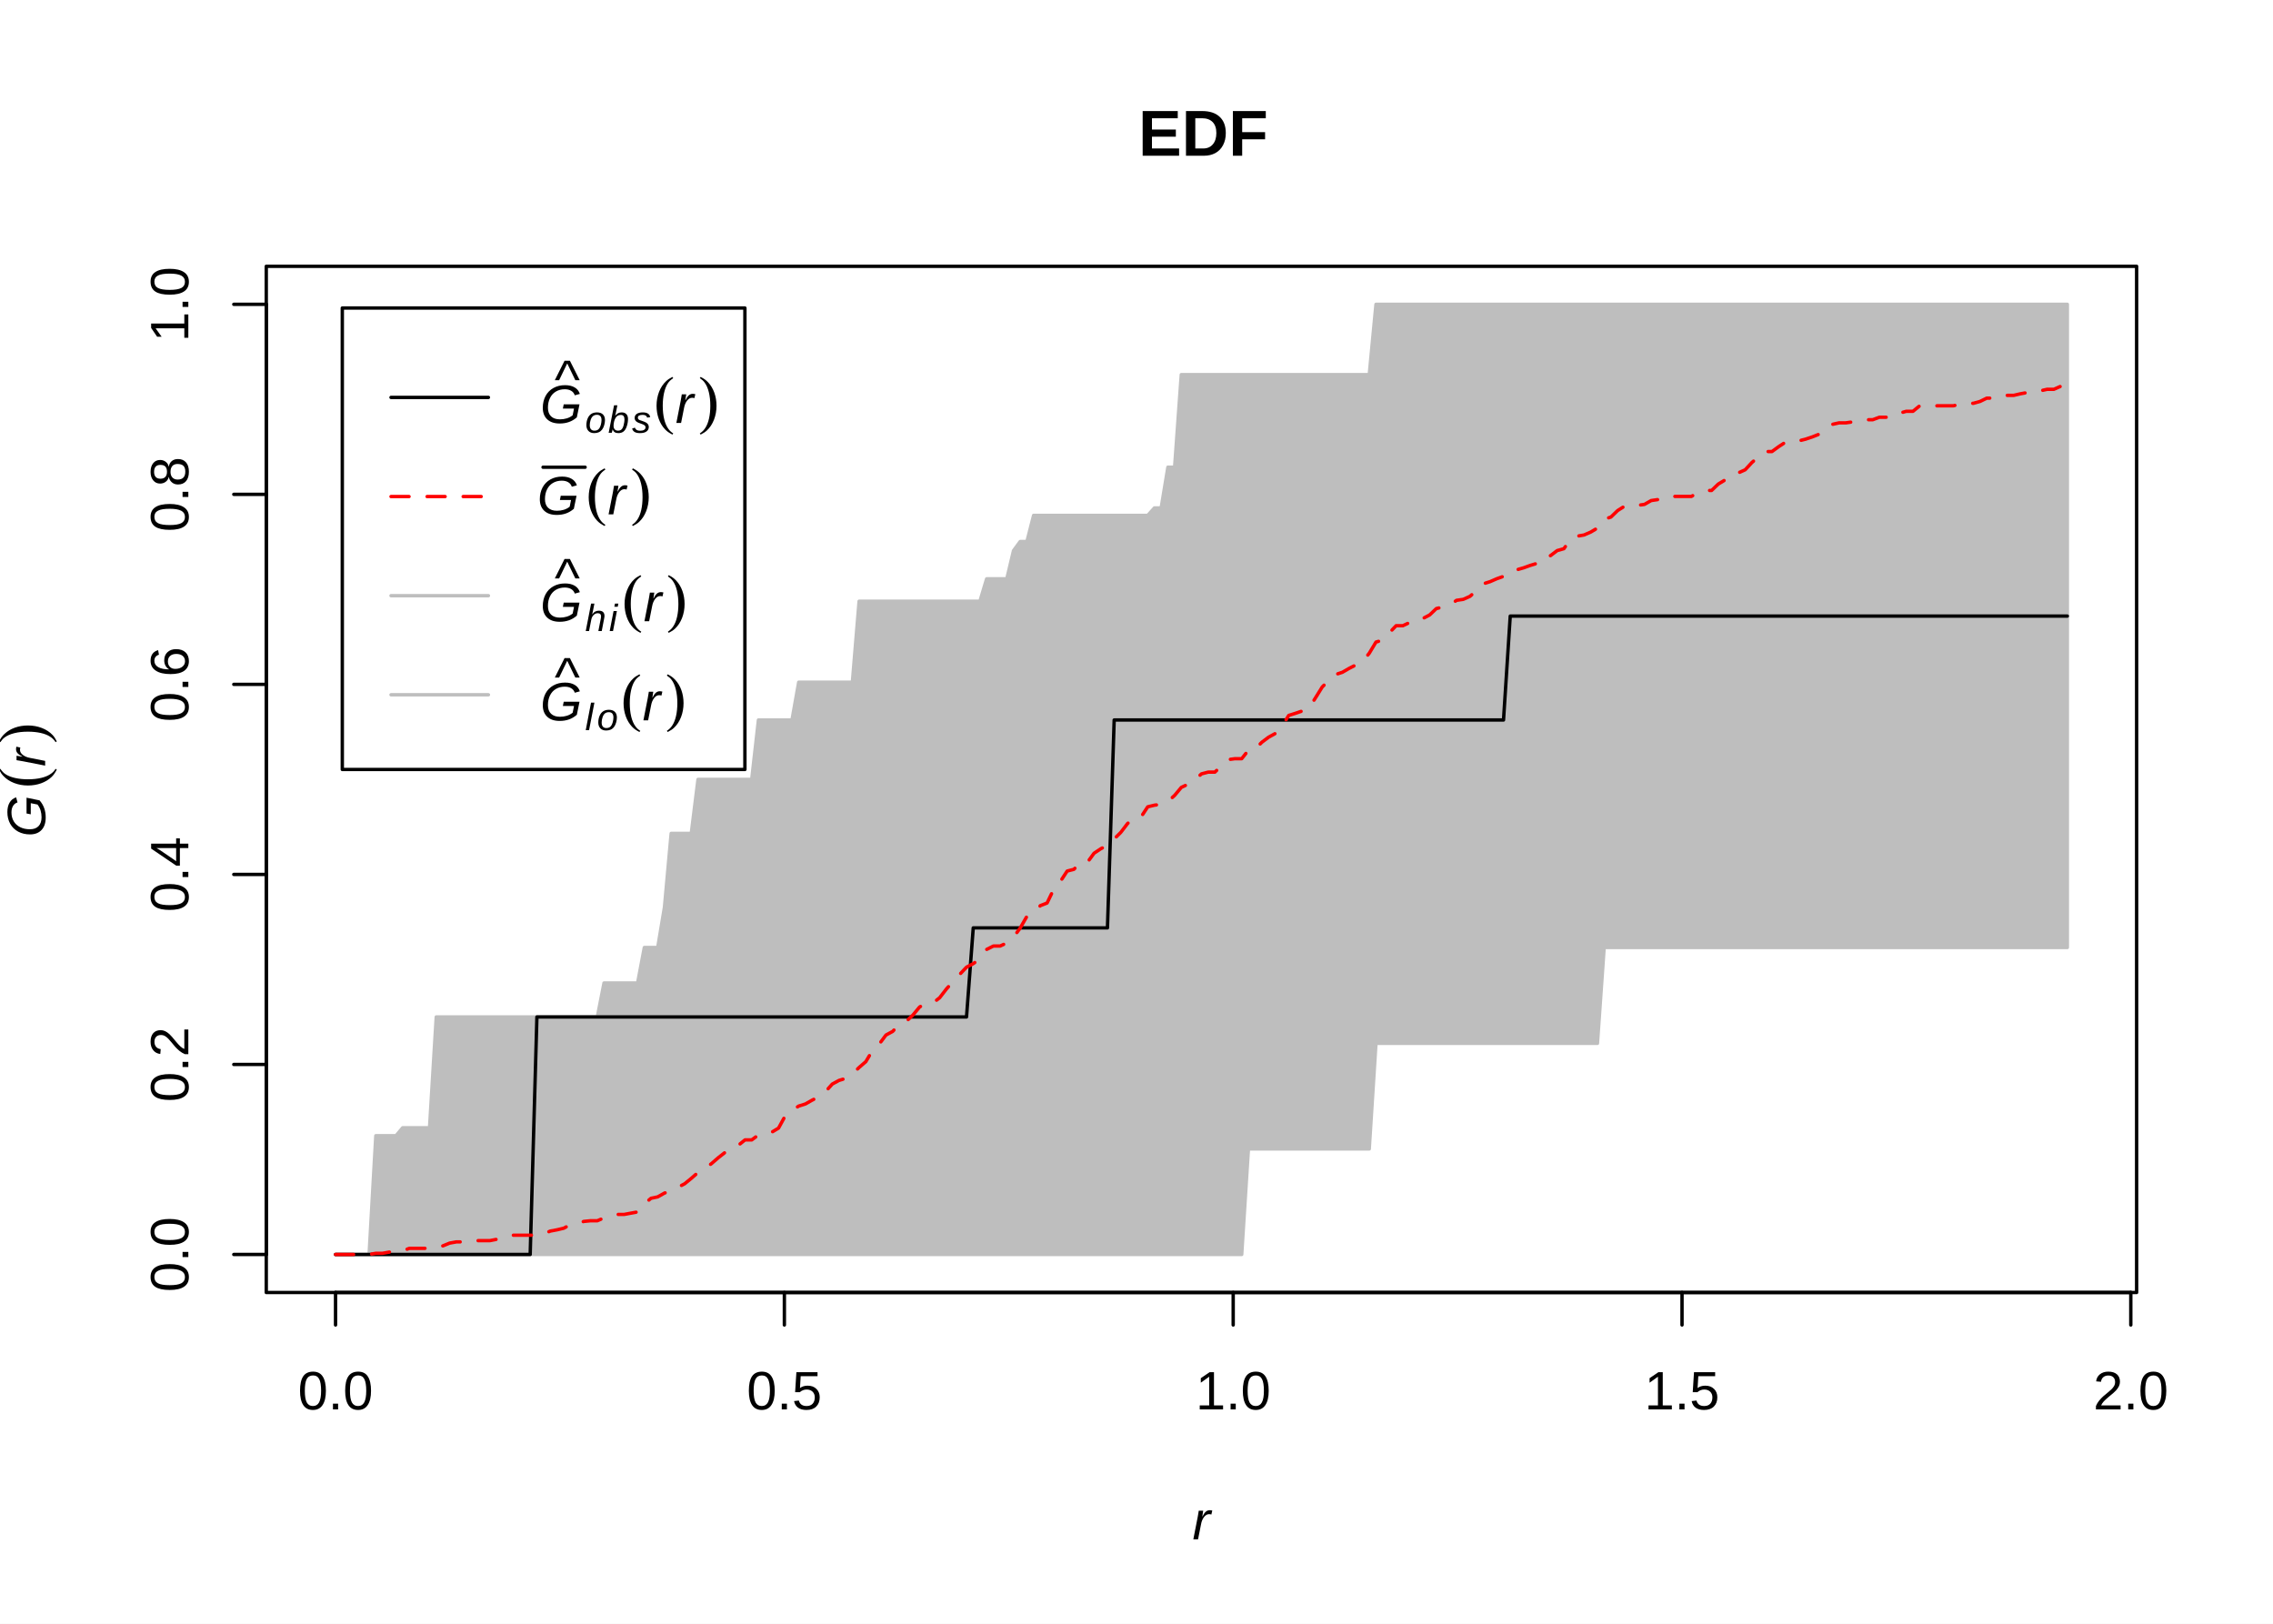
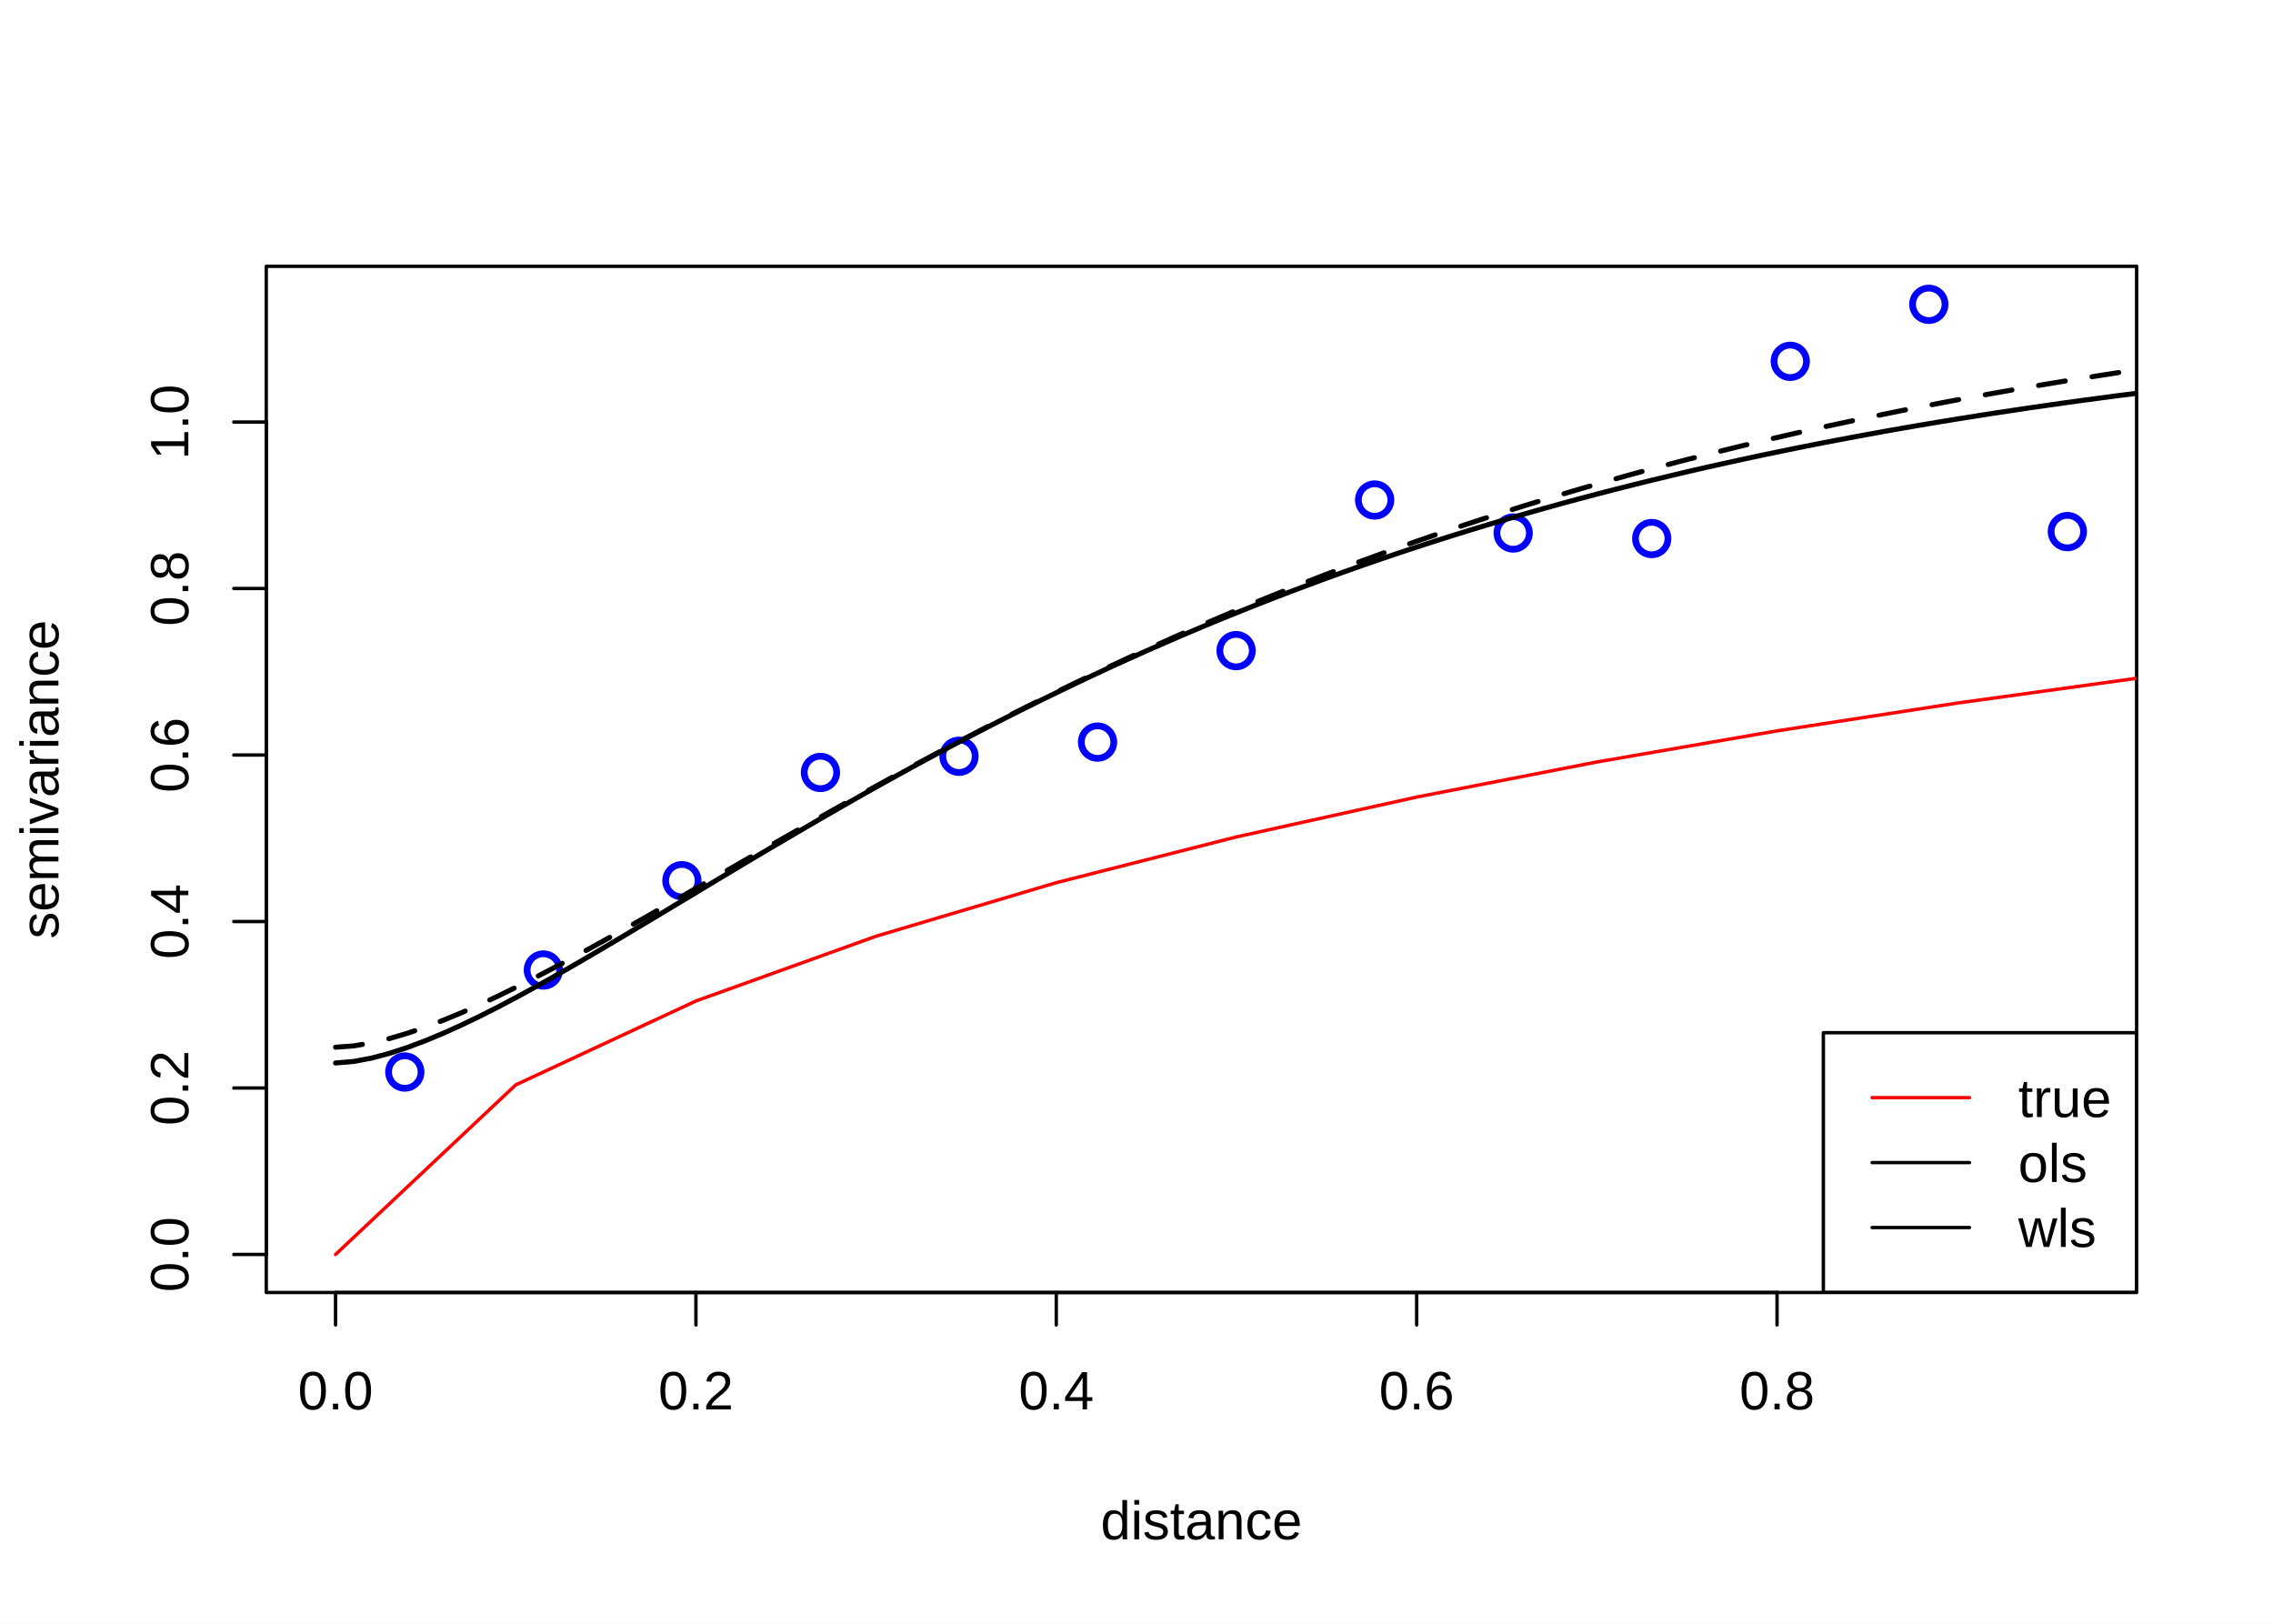
<svg xmlns="http://www.w3.org/2000/svg" viewBox="0 0 504.00 360.00">
  <defs>
    <style type="text/css">
    line, polyline, path, rect, circle {
      fill: none;
      stroke: #000000;
      stroke-linecap: round;
      stroke-linejoin: round;
      stroke-miterlimit: 10.00;
    }
  </style>
  </defs>
  <rect width="100%" height="100%" style="stroke: none; fill: #FFFFFF;" />
-   <line x1="74.40" y1="286.56" x2="472.47" y2="286.56" style="stroke-width: 0.75;" />
-   <line x1="74.40" y1="286.56" x2="74.40" y2="293.76" style="stroke-width: 0.75;" />
-   <line x1="173.92" y1="286.56" x2="173.92" y2="293.76" style="stroke-width: 0.75;" />
-   <line x1="273.44" y1="286.56" x2="273.44" y2="293.76" style="stroke-width: 0.75;" />
-   <line x1="372.96" y1="286.56" x2="372.96" y2="293.76" style="stroke-width: 0.75;" />
-   <line x1="472.47" y1="286.56" x2="472.47" y2="293.76" style="stroke-width: 0.75;" />
-   <text x="66.06" y="312.48" style="font-size: 12.00px; font-family: Arial;" textLength="16.68px" lengthAdjust="spacingAndGlyphs">0.0</text>
-   <text x="165.58" y="312.48" style="font-size: 12.00px; font-family: Arial;" textLength="16.68px" lengthAdjust="spacingAndGlyphs">0.5</text>
-   <text x="265.10" y="312.48" style="font-size: 12.00px; font-family: Arial;" textLength="16.68px" lengthAdjust="spacingAndGlyphs">1.0</text>
-   <text x="364.61" y="312.48" style="font-size: 12.00px; font-family: Arial;" textLength="16.68px" lengthAdjust="spacingAndGlyphs">1.5</text>
-   <text x="464.13" y="312.48" style="font-size: 12.00px; font-family: Arial;" textLength="16.68px" lengthAdjust="spacingAndGlyphs">2.0</text>
-   <line x1="59.04" y1="278.13" x2="59.04" y2="67.47" style="stroke-width: 0.75;" />
-   <line x1="59.04" y1="278.13" x2="51.84" y2="278.13" style="stroke-width: 0.75;" />
-   <line x1="59.04" y1="236.00" x2="51.84" y2="236.00" style="stroke-width: 0.75;" />
-   <line x1="59.04" y1="193.87" x2="51.84" y2="193.87" style="stroke-width: 0.75;" />
-   <line x1="59.04" y1="151.73" x2="51.84" y2="151.73" style="stroke-width: 0.75;" />
-   <line x1="59.04" y1="109.60" x2="51.84" y2="109.60" style="stroke-width: 0.75;" />
-   <line x1="59.04" y1="67.47" x2="51.84" y2="67.47" style="stroke-width: 0.75;" />
-   <text transform="translate(41.76,286.47) rotate(-90)" style="font-size: 12.00px; font-family: Arial;" textLength="16.68px" lengthAdjust="spacingAndGlyphs">0.0</text>
-   <text transform="translate(41.76,244.34) rotate(-90)" style="font-size: 12.00px; font-family: Arial;" textLength="16.68px" lengthAdjust="spacingAndGlyphs">0.2</text>
-   <text transform="translate(41.76,202.21) rotate(-90)" style="font-size: 12.00px; font-family: Arial;" textLength="16.68px" lengthAdjust="spacingAndGlyphs">0.4</text>
-   <text transform="translate(41.76,160.07) rotate(-90)" style="font-size: 12.00px; font-family: Arial;" textLength="16.68px" lengthAdjust="spacingAndGlyphs">0.6</text>
-   <text transform="translate(41.76,117.94) rotate(-90)" style="font-size: 12.00px; font-family: Arial;" textLength="16.68px" lengthAdjust="spacingAndGlyphs">0.8</text>
-   <text transform="translate(41.76,75.81) rotate(-90)" style="font-size: 12.00px; font-family: Arial;" textLength="16.68px" lengthAdjust="spacingAndGlyphs">1.0</text>
-   <polyline points="59.04,286.56 473.76,286.56 473.76,59.04 59.04,59.04 59.04,286.56 " style="stroke-width: 0.75;" />
-   <text x="252.40" y="34.53" style="font-size: 14.40px; font-weight: bold; font-family: Arial;" textLength="28.00px" lengthAdjust="spacingAndGlyphs">EDF</text>
-   <text x="264.40" y="341.28" style="font-size: 12.00px; font-style: italic; font-family: Arial;" textLength="4.00px" lengthAdjust="spacingAndGlyphs">r</text>
-   <text transform="translate(10.01,185.59) rotate(-90)" style="font-size: 12.00px; font-style: italic; font-family: Arial;" textLength="9.33px" lengthAdjust="spacingAndGlyphs">G</text>
-   <text transform="translate(10.01,174.95) rotate(-90)" style="font-size: 15.00px; font-family: Symbol;" textLength="5.00px" lengthAdjust="spacingAndGlyphs">(</text>
-   <text transform="translate(10.01,169.95) rotate(-90)" style="font-size: 12.00px; font-style: italic; font-family: Arial;" textLength="4.00px" lengthAdjust="spacingAndGlyphs">r</text>
-   <text transform="translate(10.01,165.00) rotate(-90)" style="font-size: 15.00px; font-family: Symbol;" textLength="5.00px" lengthAdjust="spacingAndGlyphs">)</text>
  <defs>
    <clipPath id="cpNTkuMDR8NDczLjc2fDI4Ni41Nnw1OS4wNA==">
      <rect x="59.04" y="59.04" width="414.72" height="227.52" />
    </clipPath>
  </defs>
-   <polyline points="74.40,278.13 75.89,278.13 77.38,278.13 78.87,278.13 80.35,278.13 81.84,278.13 83.33,278.13 84.82,278.13 86.31,278.13 87.80,278.13 89.28,278.13 90.77,278.13 92.26,278.13 93.75,278.13 95.24,278.13 96.73,278.13 98.21,278.13 99.70,278.13 101.19,278.13 102.68,278.13 104.17,278.13 105.66,278.13 107.14,278.13 108.63,278.13 110.12,278.13 111.61,278.13 113.10,278.13 114.59,278.13 116.07,278.13 117.56,278.13 119.05,278.13 120.54,278.13 122.03,278.13 123.52,278.13 125.00,278.13 126.49,278.13 127.98,278.13 129.47,278.13 130.96,278.13 132.45,278.13 133.93,278.13 135.42,278.13 136.91,278.13 138.40,278.13 139.89,278.13 141.38,278.13 142.87,278.13 144.35,278.13 145.84,278.13 147.33,278.13 148.82,278.13 150.31,278.13 151.80,278.13 153.28,278.13 154.77,278.13 156.26,278.13 157.75,278.13 159.24,278.13 160.73,278.13 162.21,278.13 163.70,278.13 165.19,278.13 166.68,278.13 168.17,278.13 169.66,278.13 171.14,278.13 172.63,278.13 174.12,278.13 175.61,278.13 177.10,278.13 178.59,278.13 180.07,278.13 181.56,278.13 183.05,278.13 184.54,278.13 186.03,278.13 187.52,278.13 189.00,278.13 190.49,278.13 191.98,278.13 193.47,278.13 194.96,278.13 196.45,278.13 197.93,278.13 199.42,278.13 200.91,278.13 202.40,278.13 203.89,278.13 205.38,278.13 206.87,278.13 208.35,278.13 209.84,278.13 211.33,278.13 212.82,278.13 214.31,278.13 215.80,278.13 217.28,278.13 218.77,278.13 220.26,278.13 221.75,278.13 223.24,278.13 224.73,278.13 226.21,278.13 227.70,278.13 229.19,278.13 230.68,278.13 232.17,278.13 233.66,278.13 235.14,278.13 236.63,278.13 238.12,278.13 239.61,278.13 241.10,278.13 242.59,278.13 244.07,278.13 245.56,278.13 247.05,278.13 248.54,278.13 250.03,278.13 251.52,278.13 253.00,278.13 254.49,278.13 255.98,278.13 257.47,278.13 258.96,278.13 260.45,278.13 261.93,278.13 263.42,278.13 264.91,278.13 266.40,278.13 267.89,278.13 269.38,278.13 270.87,278.13 272.35,278.13 273.84,278.13 275.33,278.13 276.82,254.73 278.31,254.73 279.80,254.73 281.28,254.73 282.77,254.73 284.26,254.73 285.75,254.73 287.24,254.73 288.73,254.73 290.21,254.73 291.70,254.73 293.19,254.73 294.68,254.73 296.17,254.73 297.66,254.73 299.14,254.73 300.63,254.73 302.12,254.73 303.61,254.73 305.10,231.32 306.59,231.32 308.07,231.32 309.56,231.32 311.05,231.32 312.54,231.32 314.03,231.32 315.52,231.32 317.00,231.32 318.49,231.32 319.98,231.32 321.47,231.32 322.96,231.32 324.45,231.32 325.93,231.32 327.42,231.32 328.91,231.32 330.40,231.32 331.89,231.32 333.38,231.32 334.87,231.32 336.35,231.32 337.84,231.32 339.33,231.32 340.82,231.32 342.31,231.32 343.80,231.32 345.28,231.32 346.77,231.32 348.26,231.32 349.75,231.32 351.24,231.32 352.73,231.32 354.21,231.32 355.70,210.07 357.19,210.07 358.68,210.07 360.17,210.07 361.66,210.07 363.14,210.07 364.63,210.07 366.12,210.07 367.61,210.07 369.10,210.07 370.59,210.07 372.07,210.07 373.56,210.07 375.05,210.07 376.54,210.07 378.03,210.07 379.52,210.07 381.00,210.07 382.49,210.07 383.98,210.07 385.47,210.07 386.96,210.07 388.45,210.07 389.93,210.07 391.42,210.07 392.91,210.07 394.40,210.07 395.89,210.07 397.38,210.07 398.87,210.07 400.35,210.07 401.84,210.07 403.33,210.07 404.82,210.07 406.31,210.07 407.80,210.07 409.28,210.07 410.77,210.07 412.26,210.07 413.75,210.07 415.24,210.07 416.73,210.07 418.21,210.07 419.70,210.07 421.19,210.07 422.68,210.07 424.17,210.07 425.66,210.07 427.14,210.07 428.63,210.07 430.12,210.07 431.61,210.07 433.10,210.07 434.59,210.07 436.07,210.07 437.56,210.07 439.05,210.07 440.54,210.07 442.03,210.07 443.52,210.07 445.00,210.07 446.49,210.07 447.98,210.07 449.47,210.07 450.96,210.07 452.45,210.07 453.93,210.07 455.42,210.07 456.91,210.07 458.40,210.07 458.40,67.47 456.91,67.47 455.42,67.47 453.93,67.47 452.45,67.47 450.96,67.47 449.47,67.47 447.98,67.47 446.49,67.47 445.00,67.47 443.52,67.47 442.03,67.47 440.54,67.47 439.05,67.47 437.56,67.47 436.07,67.47 434.59,67.47 433.10,67.47 431.61,67.47 430.12,67.47 428.63,67.47 427.14,67.47 425.66,67.47 424.17,67.47 422.68,67.47 421.19,67.47 419.70,67.47 418.21,67.47 416.73,67.47 415.24,67.47 413.75,67.47 412.26,67.47 410.77,67.47 409.28,67.47 407.80,67.47 406.31,67.47 404.82,67.47 403.33,67.47 401.84,67.47 400.35,67.47 398.87,67.47 397.38,67.47 395.89,67.47 394.40,67.47 392.91,67.47 391.42,67.47 389.93,67.47 388.45,67.47 386.96,67.47 385.47,67.47 383.98,67.47 382.49,67.47 381.00,67.47 379.52,67.47 378.03,67.47 376.54,67.47 375.05,67.47 373.56,67.47 372.07,67.47 370.59,67.47 369.10,67.47 367.61,67.47 366.12,67.47 364.63,67.47 363.14,67.47 361.66,67.47 360.17,67.47 358.68,67.47 357.19,67.47 355.70,67.47 354.21,67.47 352.73,67.47 351.24,67.47 349.75,67.47 348.26,67.47 346.77,67.47 345.28,67.47 343.80,67.47 342.31,67.47 340.82,67.47 339.33,67.47 337.84,67.47 336.35,67.47 334.87,67.47 333.38,67.47 331.89,67.47 330.40,67.47 328.91,67.47 327.42,67.47 325.93,67.47 324.45,67.47 322.96,67.47 321.47,67.47 319.98,67.47 318.49,67.47 317.00,67.47 315.52,67.47 314.03,67.47 312.54,67.47 311.05,67.47 309.56,67.47 308.07,67.47 306.59,67.47 305.10,67.47 303.61,83.06 302.12,83.06 300.63,83.06 299.14,83.06 297.66,83.06 296.17,83.06 294.68,83.06 293.19,83.06 291.70,83.06 290.21,83.06 288.73,83.06 287.24,83.06 285.75,83.06 284.26,83.06 282.77,83.06 281.28,83.06 279.80,83.06 278.31,83.06 276.82,83.06 275.33,83.06 273.84,83.06 272.35,83.06 270.87,83.06 269.38,83.06 267.89,83.06 266.40,83.06 264.91,83.06 263.42,83.06 261.93,83.06 260.45,103.58 258.96,103.58 257.47,112.61 255.98,112.61 254.49,114.26 253.00,114.26 251.52,114.26 250.03,114.26 248.54,114.26 247.05,114.26 245.56,114.26 244.07,114.26 242.59,114.26 241.10,114.26 239.61,114.26 238.12,114.26 236.63,114.26 235.14,114.26 233.66,114.26 232.17,114.26 230.68,114.26 229.19,114.26 227.70,120.06 226.21,120.06 224.73,122.08 223.24,128.33 221.75,128.33 220.26,128.33 218.77,128.33 217.28,133.30 215.80,133.30 214.31,133.30 212.82,133.30 211.33,133.30 209.84,133.30 208.35,133.30 206.87,133.30 205.38,133.30 203.89,133.30 202.40,133.30 200.91,133.30 199.42,133.30 197.93,133.30 196.45,133.30 194.96,133.30 193.47,133.30 191.98,133.30 190.49,133.30 189.00,151.25 187.52,151.25 186.03,151.25 184.54,151.25 183.05,151.25 181.56,151.25 180.07,151.25 178.59,151.25 177.10,151.25 175.61,159.63 174.12,159.63 172.63,159.63 171.14,159.63 169.66,159.63 168.17,159.63 166.68,172.80 165.19,172.80 163.70,172.80 162.21,172.80 160.73,172.80 159.24,172.80 157.75,172.80 156.26,172.80 154.77,172.80 153.28,184.77 151.80,184.77 150.31,184.77 148.82,184.77 147.33,201.16 145.84,210.07 144.35,210.07 142.87,210.07 141.38,217.94 139.89,217.94 138.40,217.94 136.91,217.94 135.42,217.94 133.93,217.94 132.45,225.47 130.96,225.47 129.47,225.47 127.98,225.47 126.49,225.47 125.00,225.47 123.52,225.47 122.03,225.47 120.54,225.47 119.05,225.47 117.56,225.47 116.07,225.47 114.59,225.47 113.10,225.47 111.61,225.47 110.12,225.47 108.63,225.47 107.14,225.47 105.66,225.47 104.17,225.47 102.68,225.47 101.19,225.47 99.70,225.47 98.21,225.47 96.73,225.47 95.24,250.04 93.75,250.04 92.26,250.04 90.77,250.04 89.28,250.04 87.80,251.80 86.31,251.80 84.82,251.80 83.33,251.80 81.84,278.13 80.35,278.13 78.87,278.13 77.38,278.13 75.89,278.13 74.40,278.13 " style="stroke-width: 0.75; stroke: #BEBEBE; fill: #BEBEBE;" clip-path="url(#cpNTkuMDR8NDczLjc2fDI4Ni41Nnw1OS4wNA==)" />
-   <polyline points="74.40,278.13 75.89,278.13 77.38,278.13 78.87,278.13 80.35,278.13 81.84,278.13 83.33,278.13 84.82,278.13 86.31,278.13 87.80,278.13 89.28,278.13 90.77,278.13 92.26,278.13 93.75,278.13 95.24,278.13 96.73,278.13 98.21,278.13 99.70,278.13 101.19,278.13 102.68,278.13 104.17,278.13 105.66,278.13 107.14,278.13 108.63,278.13 110.12,278.13 111.61,278.13 113.10,278.13 114.59,278.13 116.07,278.13 117.56,278.13 119.05,225.47 120.54,225.47 122.03,225.47 123.52,225.47 125.00,225.47 126.49,225.47 127.98,225.47 129.47,225.47 130.96,225.47 132.45,225.47 133.93,225.47 135.42,225.47 136.91,225.47 138.40,225.47 139.89,225.47 141.38,225.47 142.87,225.47 144.35,225.47 145.84,225.47 147.33,225.47 148.82,225.47 150.31,225.47 151.80,225.47 153.28,225.47 154.77,225.47 156.26,225.47 157.75,225.47 159.24,225.47 160.73,225.47 162.21,225.47 163.70,225.47 165.19,225.47 166.68,225.47 168.17,225.47 169.66,225.47 171.14,225.47 172.63,225.47 174.12,225.47 175.61,225.47 177.10,225.47 178.59,225.47 180.07,225.47 181.56,225.47 183.05,225.47 184.54,225.47 186.03,225.47 187.52,225.47 189.00,225.47 190.49,225.47 191.98,225.47 193.47,225.47 194.96,225.47 196.45,225.47 197.93,225.47 199.42,225.47 200.91,225.47 202.40,225.47 203.89,225.47 205.38,225.47 206.87,225.47 208.35,225.47 209.84,225.47 211.33,225.47 212.82,225.47 214.31,225.47 215.80,205.72 217.28,205.72 218.77,205.72 220.26,205.72 221.75,205.72 223.24,205.72 224.73,205.72 226.21,205.72 227.70,205.72 229.19,205.72 230.68,205.72 232.17,205.72 233.66,205.72 235.14,205.72 236.63,205.72 238.12,205.72 239.61,205.72 241.10,205.72 242.59,205.72 244.07,205.72 245.56,205.72 247.05,159.63 248.54,159.63 250.03,159.63 251.52,159.63 253.00,159.63 254.49,159.63 255.98,159.63 257.47,159.63 258.96,159.63 260.45,159.63 261.93,159.63 263.42,159.63 264.91,159.63 266.40,159.63 267.89,159.63 269.38,159.63 270.87,159.63 272.35,159.63 273.84,159.63 275.33,159.63 276.82,159.63 278.31,159.63 279.80,159.63 281.28,159.63 282.77,159.63 284.26,159.63 285.75,159.63 287.24,159.63 288.73,159.63 290.21,159.63 291.70,159.63 293.19,159.63 294.68,159.63 296.17,159.63 297.66,159.63 299.14,159.63 300.63,159.63 302.12,159.63 303.61,159.63 305.10,159.63 306.59,159.63 308.07,159.63 309.56,159.63 311.05,159.63 312.54,159.63 314.03,159.63 315.52,159.63 317.00,159.63 318.49,159.63 319.98,159.63 321.47,159.63 322.96,159.63 324.45,159.63 325.93,159.63 327.42,159.63 328.91,159.63 330.40,159.63 331.89,159.63 333.38,159.63 334.87,136.59 336.35,136.59 337.84,136.59 339.33,136.59 340.82,136.59 342.31,136.59 343.80,136.59 345.28,136.59 346.77,136.59 348.26,136.59 349.75,136.59 351.24,136.59 352.73,136.59 354.21,136.59 355.70,136.59 357.19,136.59 358.68,136.59 360.17,136.59 361.66,136.59 363.14,136.59 364.63,136.59 366.12,136.59 367.61,136.59 369.10,136.59 370.59,136.59 372.07,136.59 373.56,136.59 375.05,136.59 376.54,136.59 378.03,136.59 379.52,136.59 381.00,136.59 382.49,136.59 383.98,136.59 385.47,136.59 386.96,136.59 388.45,136.59 389.93,136.59 391.42,136.59 392.91,136.59 394.40,136.59 395.89,136.59 397.38,136.59 398.87,136.59 400.35,136.59 401.84,136.59 403.33,136.59 404.82,136.59 406.31,136.59 407.80,136.59 409.28,136.59 410.77,136.59 412.26,136.59 413.75,136.59 415.24,136.59 416.73,136.59 418.21,136.59 419.70,136.59 421.19,136.59 422.68,136.59 424.17,136.59 425.66,136.59 427.14,136.59 428.63,136.59 430.12,136.59 431.61,136.59 433.10,136.59 434.59,136.59 436.07,136.59 437.56,136.59 439.05,136.59 440.54,136.59 442.03,136.59 443.52,136.59 445.00,136.59 446.49,136.59 447.98,136.59 449.47,136.59 450.96,136.59 452.45,136.59 453.93,136.59 455.42,136.59 456.91,136.59 458.40,136.59 " style="stroke-width: 0.75;" clip-path="url(#cpNTkuMDR8NDczLjc2fDI4Ni41Nnw1OS4wNA==)" />
-   <polyline points="74.40,278.13 75.89,278.13 77.38,278.13 78.87,278.13 80.35,278.13 81.84,278.13 83.33,277.87 84.82,277.87 86.31,277.60 87.80,277.60 89.28,277.32 90.77,276.77 92.26,276.77 93.75,276.77 95.24,276.77 96.73,276.50 98.21,276.22 99.70,275.61 101.19,275.34 102.68,275.34 104.17,275.06 105.66,275.06 107.14,275.06 108.63,275.06 110.12,274.77 111.61,274.19 113.10,273.86 114.59,273.86 116.07,273.86 117.56,273.86 119.05,273.86 120.54,273.57 122.03,272.94 123.52,272.66 125.00,272.31 126.49,271.50 127.98,271.24 129.47,270.80 130.96,270.65 132.45,270.65 133.93,270.02 135.42,269.74 136.91,269.25 138.40,269.25 139.89,268.97 141.38,268.70 142.87,266.91 144.35,265.67 145.84,265.36 147.33,264.52 148.82,264.01 150.31,263.24 151.80,262.46 153.28,261.26 154.77,259.95 156.26,259.14 157.75,257.99 159.24,256.70 160.73,255.53 162.21,254.88 163.70,253.93 165.19,252.73 166.68,252.73 168.17,251.63 169.66,251.17 171.14,251.01 172.63,250.11 174.12,247.38 175.61,246.19 177.10,245.23 178.59,244.76 180.07,243.92 181.56,243.17 183.05,242.02 184.54,240.35 186.03,239.54 187.52,239.09 189.00,238.11 190.49,236.67 191.98,235.38 193.47,232.89 194.96,231.47 196.45,229.48 197.93,228.68 199.42,227.10 200.91,226.49 202.40,225.07 203.89,223.28 205.38,222.38 206.87,222.38 208.35,221.21 209.84,219.28 211.33,217.62 212.82,216.01 214.31,214.43 215.80,213.65 217.28,212.60 218.77,210.50 220.26,209.75 221.75,209.75 223.24,209.06 224.73,207.77 226.21,205.76 227.70,203.16 229.19,202.46 230.68,200.79 232.17,200.21 233.66,197.12 235.14,195.39 236.63,193.12 238.12,192.74 239.61,191.20 241.10,191.20 242.59,189.17 244.07,188.19 245.56,187.39 247.05,186.01 248.54,184.52 250.03,182.57 251.52,181.32 253.00,181.14 254.49,178.88 255.98,178.52 257.47,178.32 258.96,177.71 260.45,176.35 261.93,174.58 263.42,173.87 264.91,172.95 266.40,171.58 267.89,171.19 269.38,171.19 270.87,169.74 272.35,168.41 273.84,168.21 275.33,168.21 276.82,166.33 278.31,166.05 279.80,164.56 281.28,163.45 282.77,162.63 284.26,161.04 285.75,158.62 287.24,158.15 288.73,157.64 290.21,157.06 291.70,154.70 293.19,152.30 294.68,150.81 296.17,149.54 297.66,149.05 299.14,148.19 300.63,147.43 302.12,146.68 303.61,144.83 305.10,142.35 306.59,141.93 308.07,140.29 309.56,138.73 311.05,138.73 312.54,138.03 314.03,138.03 315.52,137.12 317.00,136.34 318.49,134.92 319.98,134.58 321.47,134.15 322.96,133.10 324.45,132.88 325.93,132.22 327.42,130.92 328.91,129.43 330.40,128.96 331.89,128.31 333.38,127.78 334.87,127.50 336.35,126.32 337.84,125.89 339.33,125.35 340.82,124.90 342.31,123.41 343.80,123.19 345.28,122.07 346.77,121.65 348.26,119.52 349.75,118.87 351.24,118.61 352.73,117.96 354.21,117.07 355.70,115.13 357.19,114.64 358.68,113.20 360.17,112.26 361.66,112.26 363.14,112.04 364.63,111.83 366.12,110.98 367.61,110.76 369.10,110.06 370.59,110.06 372.07,110.06 373.56,110.06 375.05,110.06 376.54,109.17 378.03,108.74 379.52,108.74 381.00,107.32 382.49,106.42 383.98,105.22 385.47,104.83 386.96,104.16 388.45,102.55 389.93,101.26 391.42,100.11 392.91,100.11 394.40,99.02 395.89,98.05 397.38,97.74 398.87,97.74 400.35,97.37 401.84,96.87 403.33,96.28 404.82,95.29 406.31,94.08 407.80,93.75 409.28,93.75 410.77,93.54 412.26,93.28 413.75,93.06 415.24,93.06 416.73,92.51 418.21,92.51 419.70,92.51 421.19,91.61 422.68,91.19 424.17,91.19 425.66,89.97 427.14,89.97 428.63,89.97 430.12,89.97 431.61,89.97 433.10,89.97 434.59,89.64 436.07,89.42 437.56,89.42 439.05,89.00 440.54,88.27 442.03,88.27 443.52,88.27 445.00,87.66 446.49,87.66 447.98,87.31 449.47,87.04 450.96,86.64 452.45,86.64 453.93,86.31 455.42,86.31 456.91,85.65 458.40,85.65 " style="stroke-width: 0.75; stroke: #FF0000; stroke-dasharray: 4.00,4.00;" clip-path="url(#cpNTkuMDR8NDczLjc2fDI4Ni41Nnw1OS4wNA==)" />
-   <rect x="75.90" y="68.29" width="89.27" height="102.31" style="stroke-width: 0.75;" clip-path="url(#cpNTkuMDR8NDczLjc2fDI4Ni41Nnw1OS4wNA==)" />
-   <line x1="86.70" y1="88.11" x2="108.30" y2="88.11" style="stroke-width: 0.75;" clip-path="url(#cpNTkuMDR8NDczLjc2fDI4Ni41Nnw1OS4wNA==)" />
-   <line x1="86.70" y1="110.09" x2="108.30" y2="110.09" style="stroke-width: 0.75; stroke: #FF0000; stroke-dasharray: 4.00,4.00;" clip-path="url(#cpNTkuMDR8NDczLjc2fDI4Ni41Nnw1OS4wNA==)" />
-   <line x1="86.70" y1="132.07" x2="108.30" y2="132.07" style="stroke-width: 0.75; stroke: #BEBEBE;" clip-path="url(#cpNTkuMDR8NDczLjc2fDI4Ni41Nnw1OS4wNA==)" />
-   <line x1="86.70" y1="154.04" x2="108.30" y2="154.04" style="stroke-width: 0.75; stroke: #BEBEBE;" clip-path="url(#cpNTkuMDR8NDczLjc2fDI4Ni41Nnw1OS4wNA==)" />
+   <circle cx="89.76" cy="237.68" r="2.70pt" style="stroke-width: 1.50; stroke: #0000FF;" clip-path="url(#cpNTkuMDR8NDczLjc2fDI4Ni41Nnw1OS4wNA==)" />
+   <circle cx="120.48" cy="215.06" r="2.70pt" style="stroke-width: 1.50; stroke: #0000FF;" clip-path="url(#cpNTkuMDR8NDczLjc2fDI4Ni41Nnw1OS4wNA==)" />
+   <circle cx="151.20" cy="195.26" r="2.70pt" style="stroke-width: 1.50; stroke: #0000FF;" clip-path="url(#cpNTkuMDR8NDczLjc2fDI4Ni41Nnw1OS4wNA==)" />
+   <circle cx="181.92" cy="171.26" r="2.70pt" style="stroke-width: 1.50; stroke: #0000FF;" clip-path="url(#cpNTkuMDR8NDczLjc2fDI4Ni41Nnw1OS4wNA==)" />
+   <circle cx="212.64" cy="167.67" r="2.70pt" style="stroke-width: 1.50; stroke: #0000FF;" clip-path="url(#cpNTkuMDR8NDczLjc2fDI4Ni41Nnw1OS4wNA==)" />
+   <circle cx="243.36" cy="164.53" r="2.70pt" style="stroke-width: 1.50; stroke: #0000FF;" clip-path="url(#cpNTkuMDR8NDczLjc2fDI4Ni41Nnw1OS4wNA==)" />
+   <circle cx="274.08" cy="144.25" r="2.70pt" style="stroke-width: 1.50; stroke: #0000FF;" clip-path="url(#cpNTkuMDR8NDczLjc2fDI4Ni41Nnw1OS4wNA==)" />
+   <circle cx="304.80" cy="110.86" r="2.70pt" style="stroke-width: 1.50; stroke: #0000FF;" clip-path="url(#cpNTkuMDR8NDczLjc2fDI4Ni41Nnw1OS4wNA==)" />
+   <circle cx="335.52" cy="118.17" r="2.70pt" style="stroke-width: 1.50; stroke: #0000FF;" clip-path="url(#cpNTkuMDR8NDczLjc2fDI4Ni41Nnw1OS4wNA==)" />
+   <circle cx="366.24" cy="119.40" r="2.70pt" style="stroke-width: 1.50; stroke: #0000FF;" clip-path="url(#cpNTkuMDR8NDczLjc2fDI4Ni41Nnw1OS4wNA==)" />
+   <circle cx="396.96" cy="80.11" r="2.70pt" style="stroke-width: 1.50; stroke: #0000FF;" clip-path="url(#cpNTkuMDR8NDczLjc2fDI4Ni41Nnw1OS4wNA==)" />
+   <circle cx="427.68" cy="67.47" r="2.70pt" style="stroke-width: 1.50; stroke: #0000FF;" clip-path="url(#cpNTkuMDR8NDczLjc2fDI4Ni41Nnw1OS4wNA==)" />
+   <circle cx="458.40" cy="117.86" r="2.70pt" style="stroke-width: 1.50; stroke: #0000FF;" clip-path="url(#cpNTkuMDR8NDczLjc2fDI4Ni41Nnw1OS4wNA==)" />
+   <defs>
+     <clipPath id="cpMHw1MDR8MzYwfDA=">
+       <rect x="0.00" y="0.00" width="504.00" height="360.00" />
+     </clipPath>
+   </defs>
+   <line x1="74.40" y1="286.56" x2="394.03" y2="286.56" style="stroke-width: 0.75;" clip-path="url(#cpMHw1MDR8MzYwfDA=)" />
+   <line x1="74.40" y1="286.56" x2="74.40" y2="293.76" style="stroke-width: 0.75;" clip-path="url(#cpMHw1MDR8MzYwfDA=)" />
+   <line x1="154.31" y1="286.56" x2="154.31" y2="293.76" style="stroke-width: 0.75;" clip-path="url(#cpMHw1MDR8MzYwfDA=)" />
+   <line x1="234.21" y1="286.56" x2="234.21" y2="293.76" style="stroke-width: 0.75;" clip-path="url(#cpMHw1MDR8MzYwfDA=)" />
+   <line x1="314.12" y1="286.56" x2="314.12" y2="293.76" style="stroke-width: 0.75;" clip-path="url(#cpMHw1MDR8MzYwfDA=)" />
+   <line x1="394.03" y1="286.56" x2="394.03" y2="293.76" style="stroke-width: 0.75;" clip-path="url(#cpMHw1MDR8MzYwfDA=)" />
+   <g clip-path="url(#cpMHw1MDR8MzYwfDA=)">
+     <text x="66.06" y="312.48" style="font-size: 12.00px; font-family: Arial;" textLength="16.68px" lengthAdjust="spacingAndGlyphs">0.0</text>
+   </g>
+   <g clip-path="url(#cpMHw1MDR8MzYwfDA=)">
+     <text x="145.97" y="312.48" style="font-size: 12.00px; font-family: Arial;" textLength="16.68px" lengthAdjust="spacingAndGlyphs">0.2</text>
+   </g>
+   <g clip-path="url(#cpMHw1MDR8MzYwfDA=)">
+     <text x="225.87" y="312.48" style="font-size: 12.00px; font-family: Arial;" textLength="16.68px" lengthAdjust="spacingAndGlyphs">0.4</text>
+   </g>
+   <g clip-path="url(#cpMHw1MDR8MzYwfDA=)">
+     <text x="305.78" y="312.48" style="font-size: 12.00px; font-family: Arial;" textLength="16.68px" lengthAdjust="spacingAndGlyphs">0.6</text>
+   </g>
+   <g clip-path="url(#cpMHw1MDR8MzYwfDA=)">
+     <text x="385.69" y="312.48" style="font-size: 12.00px; font-family: Arial;" textLength="16.68px" lengthAdjust="spacingAndGlyphs">0.8</text>
+   </g>
+   <line x1="59.04" y1="278.13" x2="59.04" y2="93.57" style="stroke-width: 0.75;" clip-path="url(#cpMHw1MDR8MzYwfDA=)" />
+   <line x1="59.04" y1="278.13" x2="51.84" y2="278.13" style="stroke-width: 0.75;" clip-path="url(#cpMHw1MDR8MzYwfDA=)" />
+   <line x1="59.04" y1="241.22" x2="51.84" y2="241.22" style="stroke-width: 0.75;" clip-path="url(#cpMHw1MDR8MzYwfDA=)" />
+   <line x1="59.04" y1="204.31" x2="51.84" y2="204.31" style="stroke-width: 0.75;" clip-path="url(#cpMHw1MDR8MzYwfDA=)" />
+   <line x1="59.04" y1="167.40" x2="51.84" y2="167.40" style="stroke-width: 0.75;" clip-path="url(#cpMHw1MDR8MzYwfDA=)" />
+   <line x1="59.04" y1="130.48" x2="51.84" y2="130.48" style="stroke-width: 0.75;" clip-path="url(#cpMHw1MDR8MzYwfDA=)" />
+   <line x1="59.04" y1="93.57" x2="51.84" y2="93.57" style="stroke-width: 0.75;" clip-path="url(#cpMHw1MDR8MzYwfDA=)" />
+   <g clip-path="url(#cpMHw1MDR8MzYwfDA=)">
+     <text transform="translate(41.76,286.47) rotate(-90)" style="font-size: 12.00px; font-family: Arial;" textLength="16.68px" lengthAdjust="spacingAndGlyphs">0.0</text>
+   </g>
+   <g clip-path="url(#cpMHw1MDR8MzYwfDA=)">
+     <text transform="translate(41.76,249.56) rotate(-90)" style="font-size: 12.00px; font-family: Arial;" textLength="16.68px" lengthAdjust="spacingAndGlyphs">0.2</text>
+   </g>
+   <g clip-path="url(#cpMHw1MDR8MzYwfDA=)">
+     <text transform="translate(41.76,212.65) rotate(-90)" style="font-size: 12.00px; font-family: Arial;" textLength="16.68px" lengthAdjust="spacingAndGlyphs">0.4</text>
+   </g>
+   <g clip-path="url(#cpMHw1MDR8MzYwfDA=)">
+     <text transform="translate(41.76,175.74) rotate(-90)" style="font-size: 12.00px; font-family: Arial;" textLength="16.68px" lengthAdjust="spacingAndGlyphs">0.6</text>
+   </g>
+   <g clip-path="url(#cpMHw1MDR8MzYwfDA=)">
+     <text transform="translate(41.76,138.82) rotate(-90)" style="font-size: 12.00px; font-family: Arial;" textLength="16.68px" lengthAdjust="spacingAndGlyphs">0.8</text>
+   </g>
+   <g clip-path="url(#cpMHw1MDR8MzYwfDA=)">
+     <text transform="translate(41.76,101.91) rotate(-90)" style="font-size: 12.00px; font-family: Arial;" textLength="16.68px" lengthAdjust="spacingAndGlyphs">1.0</text>
+   </g>
+   <polyline points="59.04,286.56 473.76,286.56 473.76,59.04 59.04,59.04 59.04,286.56 " style="stroke-width: 0.75;" clip-path="url(#cpMHw1MDR8MzYwfDA=)" />
+   <g clip-path="url(#cpMHw1MDR8MzYwfDA=)">
+     <text x="244.05" y="341.28" style="font-size: 12.00px; font-family: Arial;" textLength="44.70px" lengthAdjust="spacingAndGlyphs">distance</text>
+   </g>
+   <g clip-path="url(#cpMHw1MDR8MzYwfDA=)">
+     <text transform="translate(12.96,208.15) rotate(-90)" style="font-size: 12.00px; font-family: Arial;" textLength="70.69px" lengthAdjust="spacingAndGlyphs">semivariance</text>
+   </g>
+   <defs>
+     <clipPath id="cpNTkuMDR8NDczLjc2fDI4Ni41Nnw1OS4wNA==">
+       <rect x="59.04" y="59.04" width="414.72" height="227.52" />
+     </clipPath>
+   </defs>
+   <polyline points="74.40,278.13 114.35,240.53 154.31,221.93 194.26,207.57 234.21,195.70 274.17,185.55 314.12,176.72 354.07,168.94 394.03,162.04 433.98,155.88 473.93,150.36 " style="stroke-width: 0.75; stroke: #FF0000;" clip-path="url(#cpNTkuMDR8NDczLjc2fDI4Ni41Nnw1OS4wNA==)" />
+   <polyline points="74.40,235.67 78.40,235.34 82.39,234.59 86.39,233.52 90.38,232.22 94.38,230.71 98.37,229.05 102.37,227.24 106.36,225.32 110.36,223.30 114.35,221.19 118.35,219.02 122.34,216.79 126.34,214.51 130.33,212.20 134.33,209.85 138.33,207.48 142.32,205.10 146.32,202.70 150.31,200.30 154.31,197.90 158.30,195.49 162.30,193.10 166.29,190.71 170.29,188.34 174.28,185.99 178.28,183.65 182.27,181.33 186.27,179.03 190.26,176.75 194.26,174.50 198.26,172.28 202.25,170.08 206.25,167.91 210.24,165.77 214.24,163.66 218.23,161.59 222.23,159.54 226.22,157.52 230.22,155.54 234.21,153.59 238.21,151.67 242.20,149.78 246.20,147.92 250.20,146.10 254.19,144.31 258.19,142.56 262.18,140.83 266.18,139.14 270.17,137.48 274.17,135.86 278.16,134.26 282.16,132.70 286.15,131.17 290.15,129.67 294.14,128.19 298.14,126.75 302.13,125.34 306.13,123.96 310.13,122.61 314.12,121.29 318.12,119.99 322.11,118.73 326.11,117.49 330.10,116.28 334.10,115.09 338.09,113.93 342.09,112.80 346.08,111.69 350.08,110.61 354.07,109.55 358.07,108.52 362.06,107.51 366.06,106.52 370.06,105.56 374.05,104.61 378.05,103.69 382.04,102.80 386.04,101.92 390.03,101.06 394.03,100.23 398.02,99.41 402.02,98.61 406.01,97.84 410.01,97.08 414.00,96.34 418.00,95.61 421.99,94.91 425.99,94.22 429.99,93.55 433.98,92.89 437.98,92.26 441.97,91.63 445.97,91.03 449.96,90.43 453.96,89.86 457.95,89.29 461.95,88.74 465.94,88.21 469.94,87.68 473.93,87.18 " style="stroke-width: 1.12;" clip-path="url(#cpNTkuMDR8NDczLjc2fDI4Ni41Nnw1OS4wNA==)" />
+   <polyline points="74.40,232.18 78.40,231.89 82.39,231.21 86.39,230.25 90.38,229.07 94.38,227.70 98.37,226.17 102.37,224.51 106.36,222.74 110.36,220.87 114.35,218.92 118.35,216.90 122.34,214.82 126.34,212.69 130.33,210.52 134.33,208.31 138.33,206.08 142.32,203.82 146.32,201.55 150.31,199.26 154.31,196.96 158.30,194.67 162.30,192.37 166.29,190.07 170.29,187.78 174.28,185.50 178.28,183.23 182.27,180.97 186.27,178.72 190.26,176.50 194.26,174.29 198.26,172.10 202.25,169.93 206.25,167.78 210.24,165.66 214.24,163.56 218.23,161.49 222.23,159.44 226.22,157.42 230.22,155.42 234.21,153.45 238.21,151.51 242.20,149.60 246.20,147.71 250.20,145.85 254.19,144.03 258.19,142.23 262.18,140.45 266.18,138.71 270.17,137.00 274.17,135.31 278.16,133.65 282.16,132.03 286.15,130.43 290.15,128.85 294.14,127.31 298.14,125.79 302.13,124.30 306.13,122.84 310.13,121.41 314.12,120.00 318.12,118.62 322.11,117.26 326.11,115.93 330.10,114.63 334.10,113.35 338.09,112.10 342.09,110.87 346.08,109.67 350.08,108.49 354.07,107.33 358.07,106.20 362.06,105.09 366.06,104.00 370.06,102.94 374.05,101.90 378.05,100.88 382.04,99.88 386.04,98.90 390.03,97.94 394.03,97.00 398.02,96.08 402.02,95.18 406.01,94.31 410.01,93.45 414.00,92.60 418.00,91.78 421.99,90.97 425.99,90.19 429.99,89.41 433.98,88.66 437.98,87.92 441.97,87.20 445.97,86.50 449.96,85.81 453.96,85.13 457.95,84.47 461.95,83.83 465.94,83.20 469.94,82.58 473.93,81.98 " style="stroke-width: 1.12; stroke-dasharray: 6.00,6.00;" clip-path="url(#cpNTkuMDR8NDczLjc2fDI4Ni41Nnw1OS4wNA==)" />
+   <rect x="404.30" y="228.96" width="69.46" height="57.60" style="stroke-width: 0.75;" clip-path="url(#cpNTkuMDR8NDczLjc2fDI4Ni41Nnw1OS4wNA==)" />
+   <line x1="415.10" y1="243.36" x2="436.70" y2="243.36" style="stroke-width: 0.75; stroke: #FF0000;" clip-path="url(#cpNTkuMDR8NDczLjc2fDI4Ni41Nnw1OS4wNA==)" />
+   <line x1="415.10" y1="257.76" x2="436.70" y2="257.76" style="stroke-width: 0.75;" clip-path="url(#cpNTkuMDR8NDczLjc2fDI4Ni41Nnw1OS4wNA==)" />
+   <line x1="415.10" y1="272.16" x2="436.70" y2="272.16" style="stroke-width: 0.75;" clip-path="url(#cpNTkuMDR8NDczLjc2fDI4Ni41Nnw1OS4wNA==)" />
  <g clip-path="url(#cpNTkuMDR8NDczLjc2fDI4Ni41Nnw1OS4wNA==)">
-     <text x="119.76" y="93.77" style="font-size: 12.00px; font-style: italic; font-family: Arial;" textLength="9.33px" lengthAdjust="spacingAndGlyphs">G</text>
+     <text x="447.50" y="247.66" style="font-size: 12.00px; font-family: Arial;" textLength="20.68px" lengthAdjust="spacingAndGlyphs">true</text>
  </g>
  <g clip-path="url(#cpNTkuMDR8NDczLjc2fDI4Ni41Nnw1OS4wNA==)">
-     <text x="122.79" y="88.23" style="font-size: 12.00px; font-style: italic; font-family: Arial;" textLength="5.63px" lengthAdjust="spacingAndGlyphs">^</text>
+     <text x="447.50" y="262.06" style="font-size: 12.00px; font-family: Arial;" textLength="15.34px" lengthAdjust="spacingAndGlyphs">ols</text>
  </g>
  <g clip-path="url(#cpNTkuMDR8NDczLjc2fDI4Ni41Nnw1OS4wNA==)">
-     <text x="129.74" y="95.95" style="font-size: 8.40px; font-style: italic; font-family: Arial;" textLength="4.45px" lengthAdjust="spacingAndGlyphs">o</text>
-   </g>
-   <g clip-path="url(#cpNTkuMDR8NDczLjc2fDI4Ni41Nnw1OS4wNA==)">
-     <text x="134.83" y="95.95" style="font-size: 8.40px; font-style: italic; font-family: Arial;" textLength="4.45px" lengthAdjust="spacingAndGlyphs">b</text>
-   </g>
-   <g clip-path="url(#cpNTkuMDR8NDczLjc2fDI4Ni41Nnw1OS4wNA==)">
-     <text x="140.14" y="95.95" style="font-size: 8.40px; font-style: italic; font-family: Arial;" textLength="4.00px" lengthAdjust="spacingAndGlyphs">s</text>
-   </g>
-   <g clip-path="url(#cpNTkuMDR8NDczLjc2fDI4Ni41Nnw1OS4wNA==)">
-     <text x="144.78" y="93.77" style="font-size: 15.00px; font-family: Symbol;" textLength="5.00px" lengthAdjust="spacingAndGlyphs">(</text>
-   </g>
-   <g clip-path="url(#cpNTkuMDR8NDczLjc2fDI4Ni41Nnw1OS4wNA==)">
-     <text x="149.77" y="93.77" style="font-size: 12.00px; font-style: italic; font-family: Arial;" textLength="4.00px" lengthAdjust="spacingAndGlyphs">r</text>
-   </g>
-   <g clip-path="url(#cpNTkuMDR8NDczLjc2fDI4Ni41Nnw1OS4wNA==)">
-     <text x="154.72" y="93.77" style="font-size: 15.00px; font-family: Symbol;" textLength="5.00px" lengthAdjust="spacingAndGlyphs">)</text>
-   </g>
-   <g clip-path="url(#cpNTkuMDR8NDczLjc2fDI4Ni41Nnw1OS4wNA==)">
-     <text x="119.10" y="114.04" style="font-size: 12.00px; font-style: italic; font-family: Arial;" textLength="9.33px" lengthAdjust="spacingAndGlyphs">G</text>
-   </g>
-   <polyline points="120.41,103.59 129.74,103.59 " style="stroke-width: 0.75;" clip-path="url(#cpNTkuMDR8NDczLjc2fDI4Ni41Nnw1OS4wNA==)" />
-   <g clip-path="url(#cpNTkuMDR8NDczLjc2fDI4Ni41Nnw1OS4wNA==)">
-     <text x="129.74" y="114.04" style="font-size: 15.00px; font-family: Symbol;" textLength="5.00px" lengthAdjust="spacingAndGlyphs">(</text>
-   </g>
-   <g clip-path="url(#cpNTkuMDR8NDczLjc2fDI4Ni41Nnw1OS4wNA==)">
-     <text x="134.74" y="114.04" style="font-size: 12.00px; font-style: italic; font-family: Arial;" textLength="4.00px" lengthAdjust="spacingAndGlyphs">r</text>
-   </g>
-   <g clip-path="url(#cpNTkuMDR8NDczLjc2fDI4Ni41Nnw1OS4wNA==)">
-     <text x="139.69" y="114.04" style="font-size: 15.00px; font-family: Symbol;" textLength="5.00px" lengthAdjust="spacingAndGlyphs">)</text>
-   </g>
-   <g clip-path="url(#cpNTkuMDR8NDczLjc2fDI4Ni41Nnw1OS4wNA==)">
-     <text x="119.76" y="137.73" style="font-size: 12.00px; font-style: italic; font-family: Arial;" textLength="9.33px" lengthAdjust="spacingAndGlyphs">G</text>
-   </g>
-   <g clip-path="url(#cpNTkuMDR8NDczLjc2fDI4Ni41Nnw1OS4wNA==)">
-     <text x="122.79" y="132.18" style="font-size: 12.00px; font-style: italic; font-family: Arial;" textLength="5.63px" lengthAdjust="spacingAndGlyphs">^</text>
-   </g>
-   <g clip-path="url(#cpNTkuMDR8NDczLjc2fDI4Ni41Nnw1OS4wNA==)">
-     <text x="129.74" y="139.91" style="font-size: 8.40px; font-style: italic; font-family: Arial;" textLength="4.45px" lengthAdjust="spacingAndGlyphs">h</text>
-   </g>
-   <g clip-path="url(#cpNTkuMDR8NDczLjc2fDI4Ni41Nnw1OS4wNA==)">
-     <text x="135.05" y="139.91" style="font-size: 8.40px; font-style: italic; font-family: Arial;" textLength="1.78px" lengthAdjust="spacingAndGlyphs">i</text>
-   </g>
-   <g clip-path="url(#cpNTkuMDR8NDczLjc2fDI4Ni41Nnw1OS4wNA==)">
-     <text x="137.69" y="137.73" style="font-size: 15.00px; font-family: Symbol;" textLength="5.00px" lengthAdjust="spacingAndGlyphs">(</text>
-   </g>
-   <g clip-path="url(#cpNTkuMDR8NDczLjc2fDI4Ni41Nnw1OS4wNA==)">
-     <text x="142.69" y="137.73" style="font-size: 12.00px; font-style: italic; font-family: Arial;" textLength="4.00px" lengthAdjust="spacingAndGlyphs">r</text>
-   </g>
-   <g clip-path="url(#cpNTkuMDR8NDczLjc2fDI4Ni41Nnw1OS4wNA==)">
-     <text x="147.64" y="137.73" style="font-size: 15.00px; font-family: Symbol;" textLength="5.00px" lengthAdjust="spacingAndGlyphs">)</text>
-   </g>
-   <g clip-path="url(#cpNTkuMDR8NDczLjc2fDI4Ni41Nnw1OS4wNA==)">
-     <text x="119.76" y="159.71" style="font-size: 12.00px; font-style: italic; font-family: Arial;" textLength="9.33px" lengthAdjust="spacingAndGlyphs">G</text>
-   </g>
-   <g clip-path="url(#cpNTkuMDR8NDczLjc2fDI4Ni41Nnw1OS4wNA==)">
-     <text x="122.79" y="154.16" style="font-size: 12.00px; font-style: italic; font-family: Arial;" textLength="5.63px" lengthAdjust="spacingAndGlyphs">^</text>
-   </g>
-   <g clip-path="url(#cpNTkuMDR8NDczLjc2fDI4Ni41Nnw1OS4wNA==)">
-     <text x="129.74" y="161.88" style="font-size: 8.40px; font-style: italic; font-family: Arial;" textLength="1.78px" lengthAdjust="spacingAndGlyphs">l</text>
-   </g>
-   <g clip-path="url(#cpNTkuMDR8NDczLjc2fDI4Ni41Nnw1OS4wNA==)">
-     <text x="132.38" y="161.88" style="font-size: 8.40px; font-style: italic; font-family: Arial;" textLength="4.45px" lengthAdjust="spacingAndGlyphs">o</text>
-   </g>
-   <g clip-path="url(#cpNTkuMDR8NDczLjc2fDI4Ni41Nnw1OS4wNA==)">
-     <text x="137.47" y="159.71" style="font-size: 15.00px; font-family: Symbol;" textLength="5.00px" lengthAdjust="spacingAndGlyphs">(</text>
-   </g>
-   <g clip-path="url(#cpNTkuMDR8NDczLjc2fDI4Ni41Nnw1OS4wNA==)">
-     <text x="142.46" y="159.71" style="font-size: 12.00px; font-style: italic; font-family: Arial;" textLength="4.00px" lengthAdjust="spacingAndGlyphs">r</text>
-   </g>
-   <g clip-path="url(#cpNTkuMDR8NDczLjc2fDI4Ni41Nnw1OS4wNA==)">
-     <text x="147.41" y="159.71" style="font-size: 15.00px; font-family: Symbol;" textLength="5.00px" lengthAdjust="spacingAndGlyphs">)</text>
+     <text x="447.50" y="276.46" style="font-size: 12.00px; font-family: Arial;" textLength="17.33px" lengthAdjust="spacingAndGlyphs">wls</text>
  </g>
</svg>
